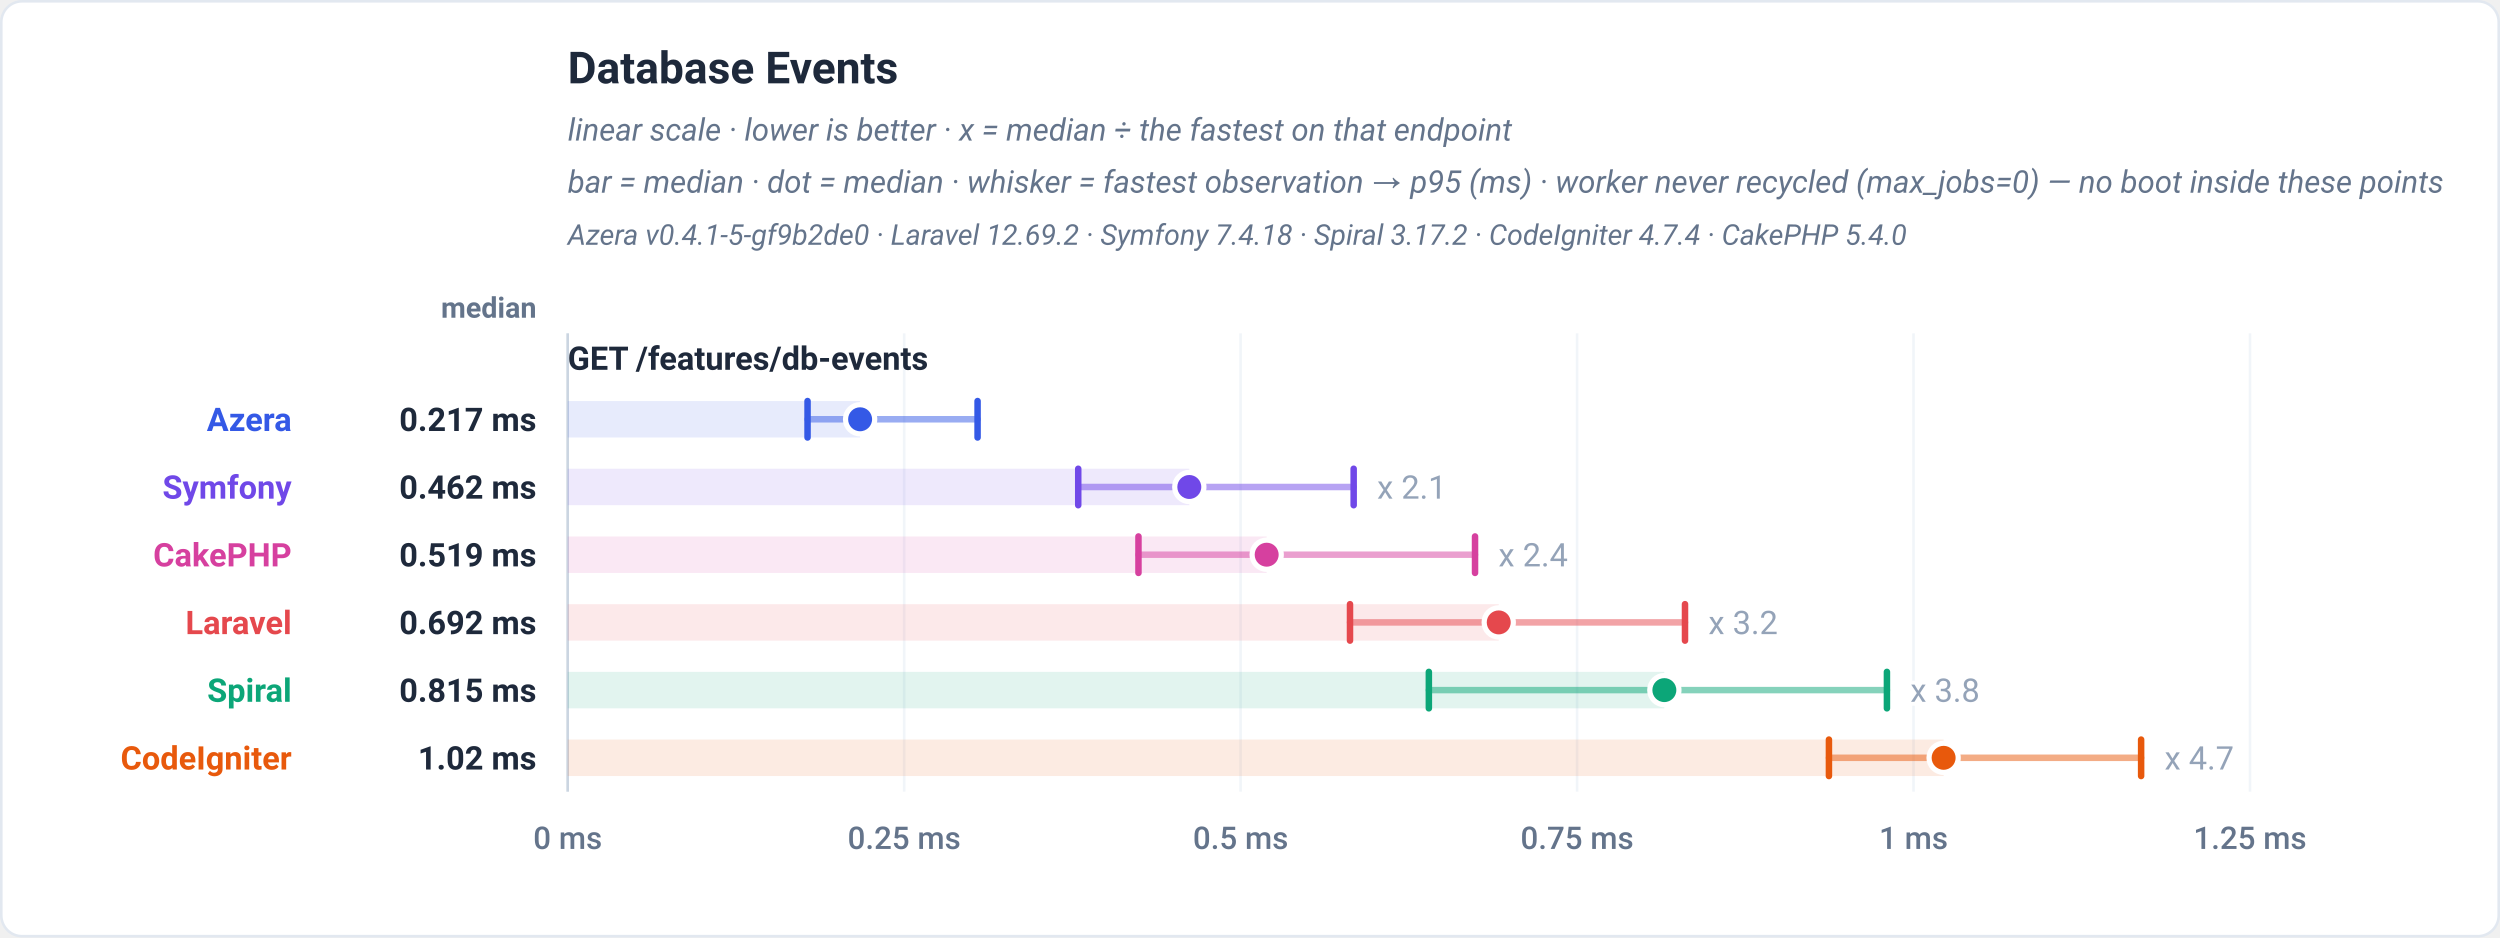
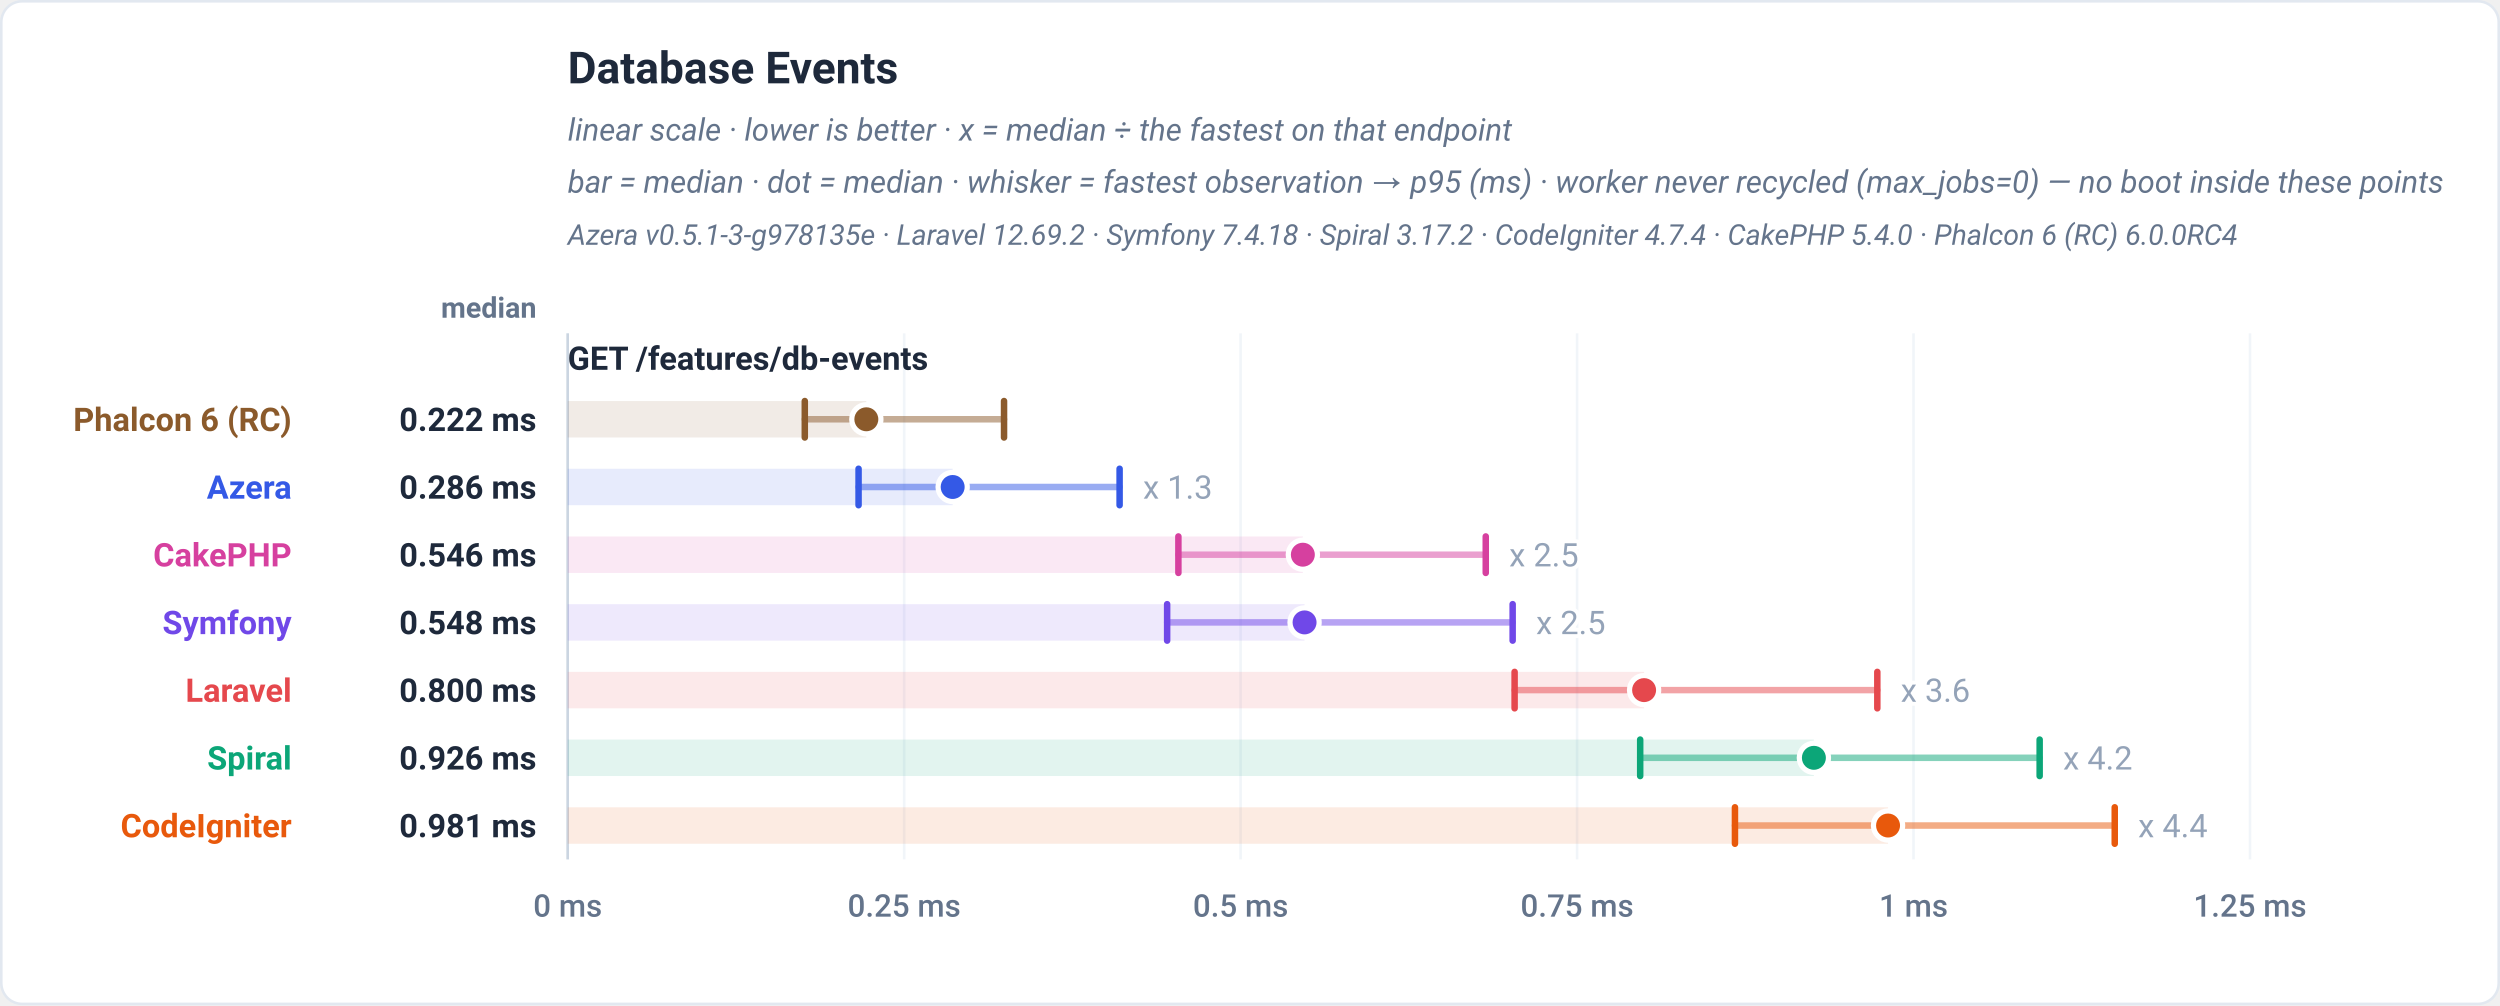
- <svg xmlns="http://www.w3.org/2000/svg" viewBox="0 0 960 360" width="960" height="360" role="img" font-family="-apple-system,BlinkMacSystemFont,'Segoe UI',Roboto,Helvetica,Arial,sans-serif">
-   <rect x="0.5" y="0.5" width="959" height="359" rx="8" fill="#ffffff" stroke="#e2e8f0" />
+ <svg xmlns="http://www.w3.org/2000/svg" viewBox="0 0 960 386" width="960" height="386" role="img" font-family="-apple-system,BlinkMacSystemFont,'Segoe UI',Roboto,Helvetica,Arial,sans-serif">
+   <rect x="0.5" y="0.5" width="959" height="385" rx="8" fill="#ffffff" stroke="#e2e8f0" />
  <text x="218" y="32" font-family="-apple-system,BlinkMacSystemFont,'Segoe UI',Roboto,Helvetica,Arial,sans-serif" font-size="17" font-weight="700" fill="#1e293b" text-anchor="start">Database Events</text>
  <text x="218" y="54" font-family="-apple-system,BlinkMacSystemFont,'Segoe UI',Roboto,Helvetica,Arial,sans-serif" font-size="12" font-weight="400" fill="#64748b" text-anchor="start" font-style="italic">linear scale · lower is better · x = median ÷ the fastest on that endpoint</text>
  <text x="218" y="74" font-family="-apple-system,BlinkMacSystemFont,'Segoe UI',Roboto,Helvetica,Arial,sans-serif" font-size="12" font-weight="400" fill="#64748b" text-anchor="start" font-style="italic">bar = median · dot = median · whisker = fastest observation → p95 (ms) · worker never recycled (max_jobs=0) — no boot inside these points</text>
-   <text x="218" y="94" font-family="-apple-system,BlinkMacSystemFont,'Segoe UI',Roboto,Helvetica,Arial,sans-serif" font-size="11" font-weight="400" fill="#64748b" text-anchor="start" font-style="italic">Azera v0.4.1-5-gf9b2de0 · Laravel 12.69.2 · Symfony 7.4.18 · Spiral 3.17.2 · CodeIgniter 4.7.4 · CakePHP 5.4.0</text>
+   <text x="218" y="94" font-family="-apple-system,BlinkMacSystemFont,'Segoe UI',Roboto,Helvetica,Arial,sans-serif" font-size="11" font-weight="400" fill="#64748b" text-anchor="start" font-style="italic">Azera v0.5.1-3-g978135e · Laravel 12.69.2 · Symfony 7.4.18 · Spiral 3.17.2 · CodeIgniter 4.7.4 · CakePHP 5.4.0 · Phalcon 6 (RC) 6.0.0RC4</text>
  <text x="206" y="122" font-family="-apple-system,BlinkMacSystemFont,'Segoe UI',Roboto,Helvetica,Arial,sans-serif" font-size="11" font-weight="600" fill="#64748b" text-anchor="end">median</text>
-   <line x1="218" y1="128" x2="218" y2="304" stroke="#f1f5f9" stroke-width="1" />
-   <text x="218" y="326" font-family="-apple-system,BlinkMacSystemFont,'Segoe UI',Roboto,Helvetica,Arial,sans-serif" font-size="12" font-weight="500" fill="#64748b" text-anchor="middle">0 ms</text>
-   <line x1="347.2" y1="128" x2="347.2" y2="304" stroke="#f1f5f9" stroke-width="1" />
-   <text x="347.2" y="326" font-family="-apple-system,BlinkMacSystemFont,'Segoe UI',Roboto,Helvetica,Arial,sans-serif" font-size="12" font-weight="500" fill="#64748b" text-anchor="middle">0.25 ms</text>
-   <line x1="476.4" y1="128" x2="476.4" y2="304" stroke="#f1f5f9" stroke-width="1" />
-   <text x="476.4" y="326" font-family="-apple-system,BlinkMacSystemFont,'Segoe UI',Roboto,Helvetica,Arial,sans-serif" font-size="12" font-weight="500" fill="#64748b" text-anchor="middle">0.5 ms</text>
-   <line x1="605.6" y1="128" x2="605.6" y2="304" stroke="#f1f5f9" stroke-width="1" />
-   <text x="605.6" y="326" font-family="-apple-system,BlinkMacSystemFont,'Segoe UI',Roboto,Helvetica,Arial,sans-serif" font-size="12" font-weight="500" fill="#64748b" text-anchor="middle">0.75 ms</text>
-   <line x1="734.8" y1="128" x2="734.8" y2="304" stroke="#f1f5f9" stroke-width="1" />
-   <text x="734.8" y="326" font-family="-apple-system,BlinkMacSystemFont,'Segoe UI',Roboto,Helvetica,Arial,sans-serif" font-size="12" font-weight="500" fill="#64748b" text-anchor="middle">1 ms</text>
-   <line x1="864" y1="128" x2="864" y2="304" stroke="#f1f5f9" stroke-width="1" />
-   <text x="864" y="326" font-family="-apple-system,BlinkMacSystemFont,'Segoe UI',Roboto,Helvetica,Arial,sans-serif" font-size="12" font-weight="500" fill="#64748b" text-anchor="middle">1.25 ms</text>
-   <line x1="218" y1="128" x2="218" y2="304" stroke="#cbd5e1" stroke-width="1" />
+   <line x1="218" y1="128" x2="218" y2="330" stroke="#f1f5f9" stroke-width="1" />
+   <text x="218" y="352" font-family="-apple-system,BlinkMacSystemFont,'Segoe UI',Roboto,Helvetica,Arial,sans-serif" font-size="12" font-weight="500" fill="#64748b" text-anchor="middle">0 ms</text>
+   <line x1="347.2" y1="128" x2="347.2" y2="330" stroke="#f1f5f9" stroke-width="1" />
+   <text x="347.2" y="352" font-family="-apple-system,BlinkMacSystemFont,'Segoe UI',Roboto,Helvetica,Arial,sans-serif" font-size="12" font-weight="500" fill="#64748b" text-anchor="middle">0.25 ms</text>
+   <line x1="476.4" y1="128" x2="476.4" y2="330" stroke="#f1f5f9" stroke-width="1" />
+   <text x="476.4" y="352" font-family="-apple-system,BlinkMacSystemFont,'Segoe UI',Roboto,Helvetica,Arial,sans-serif" font-size="12" font-weight="500" fill="#64748b" text-anchor="middle">0.5 ms</text>
+   <line x1="605.6" y1="128" x2="605.6" y2="330" stroke="#f1f5f9" stroke-width="1" />
+   <text x="605.6" y="352" font-family="-apple-system,BlinkMacSystemFont,'Segoe UI',Roboto,Helvetica,Arial,sans-serif" font-size="12" font-weight="500" fill="#64748b" text-anchor="middle">0.75 ms</text>
+   <line x1="734.8" y1="128" x2="734.8" y2="330" stroke="#f1f5f9" stroke-width="1" />
+   <text x="734.8" y="352" font-family="-apple-system,BlinkMacSystemFont,'Segoe UI',Roboto,Helvetica,Arial,sans-serif" font-size="12" font-weight="500" fill="#64748b" text-anchor="middle">1 ms</text>
+   <line x1="864" y1="128" x2="864" y2="330" stroke="#f1f5f9" stroke-width="1" />
+   <text x="864" y="352" font-family="-apple-system,BlinkMacSystemFont,'Segoe UI',Roboto,Helvetica,Arial,sans-serif" font-size="12" font-weight="500" fill="#64748b" text-anchor="middle">1.25 ms</text>
+   <line x1="218" y1="128" x2="218" y2="330" stroke="#cbd5e1" stroke-width="1" />
  <text x="218" y="142" font-family="-apple-system,BlinkMacSystemFont,'Segoe UI',Roboto,Helvetica,Arial,sans-serif" font-size="12.5" font-weight="700" fill="#1e293b" text-anchor="start">GET /features/db-events</text>
-   <rect x="218" y="154" width="112.28" height="14" fill="#3459e6" fill-opacity="0.12" />
-   <line x1="310.1" y1="161" x2="375.39" y2="161" stroke="#3459e6" stroke-width="2.5" stroke-linecap="round" opacity="0.5" />
-   <line x1="310.1" y1="154" x2="310.1" y2="168" stroke="#3459e6" stroke-width="2.5" stroke-linecap="round" />
-   <line x1="375.39" y1="154" x2="375.39" y2="168" stroke="#3459e6" stroke-width="2.5" stroke-linecap="round" />
-   <circle cx="330.28" cy="161" r="5.6" fill="#3459e6" stroke="#ffffff" stroke-width="2" />
-   <text x="112" y="165.5" font-family="-apple-system,BlinkMacSystemFont,'Segoe UI',Roboto,Helvetica,Arial,sans-serif" font-size="12.5" font-weight="700" fill="#3459e6" text-anchor="end">Azera</text>
-   <text x="206" y="165.5" font-family="-apple-system,BlinkMacSystemFont,'Segoe UI',Roboto,Helvetica,Arial,sans-serif" font-size="12.5" font-weight="700" fill="#1e293b" text-anchor="end">0.217 ms</text>
-   <rect x="218" y="180" width="238.69" height="14" fill="#7048e8" fill-opacity="0.12" />
-   <line x1="414.04" y1="187" x2="519.81" y2="187" stroke="#7048e8" stroke-width="2.5" stroke-linecap="round" opacity="0.5" />
-   <line x1="414.04" y1="180" x2="414.04" y2="194" stroke="#7048e8" stroke-width="2.5" stroke-linecap="round" />
-   <line x1="519.81" y1="180" x2="519.81" y2="194" stroke="#7048e8" stroke-width="2.5" stroke-linecap="round" />
-   <circle cx="456.69" cy="187" r="5.6" fill="#7048e8" stroke="#ffffff" stroke-width="2" />
-   <text x="528.81" y="191.5" font-family="-apple-system,BlinkMacSystemFont,'Segoe UI',Roboto,Helvetica,Arial,sans-serif" font-size="12.5" font-weight="400" fill="#94a3b8" text-anchor="start" stroke="#ffffff" stroke-width="3" paint-order="stroke" stroke-linejoin="round">x 2.1</text>
-   <text x="112" y="191.5" font-family="-apple-system,BlinkMacSystemFont,'Segoe UI',Roboto,Helvetica,Arial,sans-serif" font-size="12.5" font-weight="700" fill="#7048e8" text-anchor="end">Symfony</text>
-   <text x="206" y="191.5" font-family="-apple-system,BlinkMacSystemFont,'Segoe UI',Roboto,Helvetica,Arial,sans-serif" font-size="12.5" font-weight="700" fill="#1e293b" text-anchor="end">0.462 ms</text>
-   <rect x="218" y="206" width="268.4" height="14" fill="#d6409f" fill-opacity="0.12" />
-   <line x1="437.17" y1="213" x2="566.41" y2="213" stroke="#d6409f" stroke-width="2.5" stroke-linecap="round" opacity="0.5" />
-   <line x1="437.17" y1="206" x2="437.17" y2="220" stroke="#d6409f" stroke-width="2.5" stroke-linecap="round" />
-   <line x1="566.41" y1="206" x2="566.41" y2="220" stroke="#d6409f" stroke-width="2.5" stroke-linecap="round" />
-   <circle cx="486.4" cy="213" r="5.6" fill="#d6409f" stroke="#ffffff" stroke-width="2" />
-   <text x="575.41" y="217.5" font-family="-apple-system,BlinkMacSystemFont,'Segoe UI',Roboto,Helvetica,Arial,sans-serif" font-size="12.5" font-weight="400" fill="#94a3b8" text-anchor="start" stroke="#ffffff" stroke-width="3" paint-order="stroke" stroke-linejoin="round">x 2.4</text>
+   <rect x="218" y="154" width="114.67" height="14" fill="#8b5a2b" fill-opacity="0.12" />
+   <line x1="309.04" y1="161" x2="385.55" y2="161" stroke="#8b5a2b" stroke-width="2.5" stroke-linecap="round" opacity="0.5" />
+   <line x1="309.04" y1="154" x2="309.04" y2="168" stroke="#8b5a2b" stroke-width="2.5" stroke-linecap="round" />
+   <line x1="385.55" y1="154" x2="385.55" y2="168" stroke="#8b5a2b" stroke-width="2.5" stroke-linecap="round" />
+   <circle cx="332.67" cy="161" r="5.6" fill="#8b5a2b" stroke="#ffffff" stroke-width="2" />
+   <text x="112" y="165.5" font-family="-apple-system,BlinkMacSystemFont,'Segoe UI',Roboto,Helvetica,Arial,sans-serif" font-size="12.5" font-weight="700" fill="#8b5a2b" text-anchor="end">Phalcon 6 (RC)</text>
+   <text x="206" y="165.5" font-family="-apple-system,BlinkMacSystemFont,'Segoe UI',Roboto,Helvetica,Arial,sans-serif" font-size="12.5" font-weight="700" fill="#1e293b" text-anchor="end">0.222 ms</text>
+   <rect x="218" y="180" width="147.82" height="14" fill="#3459e6" fill-opacity="0.12" />
+   <line x1="329.69" y1="187" x2="429.93" y2="187" stroke="#3459e6" stroke-width="2.5" stroke-linecap="round" opacity="0.5" />
+   <line x1="329.69" y1="180" x2="329.69" y2="194" stroke="#3459e6" stroke-width="2.5" stroke-linecap="round" />
+   <line x1="429.93" y1="180" x2="429.93" y2="194" stroke="#3459e6" stroke-width="2.5" stroke-linecap="round" />
+   <circle cx="365.82" cy="187" r="5.6" fill="#3459e6" stroke="#ffffff" stroke-width="2" />
+   <text x="438.93" y="191.5" font-family="-apple-system,BlinkMacSystemFont,'Segoe UI',Roboto,Helvetica,Arial,sans-serif" font-size="12.5" font-weight="400" fill="#94a3b8" text-anchor="start" stroke="#ffffff" stroke-width="3" paint-order="stroke" stroke-linejoin="round">x 1.3</text>
+   <text x="112" y="191.5" font-family="-apple-system,BlinkMacSystemFont,'Segoe UI',Roboto,Helvetica,Arial,sans-serif" font-size="12.5" font-weight="700" fill="#3459e6" text-anchor="end">Azera</text>
+   <text x="206" y="191.5" font-family="-apple-system,BlinkMacSystemFont,'Segoe UI',Roboto,Helvetica,Arial,sans-serif" font-size="12.5" font-weight="700" fill="#1e293b" text-anchor="end">0.286 ms</text>
+   <rect x="218" y="206" width="282.29" height="14" fill="#d6409f" fill-opacity="0.12" />
+   <line x1="452.5" y1="213" x2="570.53" y2="213" stroke="#d6409f" stroke-width="2.5" stroke-linecap="round" opacity="0.5" />
+   <line x1="452.5" y1="206" x2="452.5" y2="220" stroke="#d6409f" stroke-width="2.5" stroke-linecap="round" />
+   <line x1="570.53" y1="206" x2="570.53" y2="220" stroke="#d6409f" stroke-width="2.5" stroke-linecap="round" />
+   <circle cx="500.29" cy="213" r="5.6" fill="#d6409f" stroke="#ffffff" stroke-width="2" />
+   <text x="579.53" y="217.5" font-family="-apple-system,BlinkMacSystemFont,'Segoe UI',Roboto,Helvetica,Arial,sans-serif" font-size="12.5" font-weight="400" fill="#94a3b8" text-anchor="start" stroke="#ffffff" stroke-width="3" paint-order="stroke" stroke-linejoin="round">x 2.5</text>
  <text x="112" y="217.5" font-family="-apple-system,BlinkMacSystemFont,'Segoe UI',Roboto,Helvetica,Arial,sans-serif" font-size="12.5" font-weight="700" fill="#d6409f" text-anchor="end">CakePHP</text>
-   <text x="206" y="217.5" font-family="-apple-system,BlinkMacSystemFont,'Segoe UI',Roboto,Helvetica,Arial,sans-serif" font-size="12.5" font-weight="700" fill="#1e293b" text-anchor="end">0.519 ms</text>
-   <rect x="218" y="232" width="357.51" height="14" fill="#e5484d" fill-opacity="0.12" />
-   <line x1="518.4" y1="239" x2="647.04" y2="239" stroke="#e5484d" stroke-width="2.5" stroke-linecap="round" opacity="0.5" />
-   <line x1="518.4" y1="232" x2="518.4" y2="246" stroke="#e5484d" stroke-width="2.5" stroke-linecap="round" />
-   <line x1="647.04" y1="232" x2="647.04" y2="246" stroke="#e5484d" stroke-width="2.5" stroke-linecap="round" />
-   <circle cx="575.51" cy="239" r="5.6" fill="#e5484d" stroke="#ffffff" stroke-width="2" />
-   <text x="656.04" y="243.5" font-family="-apple-system,BlinkMacSystemFont,'Segoe UI',Roboto,Helvetica,Arial,sans-serif" font-size="12.5" font-weight="400" fill="#94a3b8" text-anchor="start" stroke="#ffffff" stroke-width="3" paint-order="stroke" stroke-linejoin="round">x 3.2</text>
-   <text x="112" y="243.5" font-family="-apple-system,BlinkMacSystemFont,'Segoe UI',Roboto,Helvetica,Arial,sans-serif" font-size="12.5" font-weight="700" fill="#e5484d" text-anchor="end">Laravel</text>
-   <text x="206" y="243.5" font-family="-apple-system,BlinkMacSystemFont,'Segoe UI',Roboto,Helvetica,Arial,sans-serif" font-size="12.5" font-weight="700" fill="#1e293b" text-anchor="end">0.692 ms</text>
-   <rect x="218" y="258" width="421.11" height="14" fill="#0ca678" fill-opacity="0.12" />
-   <line x1="548.68" y1="265" x2="724.58" y2="265" stroke="#0ca678" stroke-width="2.5" stroke-linecap="round" opacity="0.5" />
-   <line x1="548.68" y1="258" x2="548.68" y2="272" stroke="#0ca678" stroke-width="2.5" stroke-linecap="round" />
-   <line x1="724.58" y1="258" x2="724.58" y2="272" stroke="#0ca678" stroke-width="2.5" stroke-linecap="round" />
-   <circle cx="639.11" cy="265" r="5.6" fill="#0ca678" stroke="#ffffff" stroke-width="2" />
-   <text x="733.58" y="269.5" font-family="-apple-system,BlinkMacSystemFont,'Segoe UI',Roboto,Helvetica,Arial,sans-serif" font-size="12.5" font-weight="400" fill="#94a3b8" text-anchor="start" stroke="#ffffff" stroke-width="3" paint-order="stroke" stroke-linejoin="round">x 3.8</text>
-   <text x="112" y="269.5" font-family="-apple-system,BlinkMacSystemFont,'Segoe UI',Roboto,Helvetica,Arial,sans-serif" font-size="12.5" font-weight="700" fill="#0ca678" text-anchor="end">Spiral</text>
-   <text x="206" y="269.5" font-family="-apple-system,BlinkMacSystemFont,'Segoe UI',Roboto,Helvetica,Arial,sans-serif" font-size="12.5" font-weight="700" fill="#1e293b" text-anchor="end">0.815 ms</text>
-   <rect x="218" y="284" width="528.35" height="14" fill="#e8590c" fill-opacity="0.12" />
-   <line x1="702.31" y1="291" x2="822.19" y2="291" stroke="#e8590c" stroke-width="2.5" stroke-linecap="round" opacity="0.5" />
-   <line x1="702.31" y1="284" x2="702.31" y2="298" stroke="#e8590c" stroke-width="2.5" stroke-linecap="round" />
-   <line x1="822.19" y1="284" x2="822.19" y2="298" stroke="#e8590c" stroke-width="2.5" stroke-linecap="round" />
-   <circle cx="746.35" cy="291" r="5.6" fill="#e8590c" stroke="#ffffff" stroke-width="2" />
-   <text x="831.19" y="295.5" font-family="-apple-system,BlinkMacSystemFont,'Segoe UI',Roboto,Helvetica,Arial,sans-serif" font-size="12.5" font-weight="400" fill="#94a3b8" text-anchor="start" stroke="#ffffff" stroke-width="3" paint-order="stroke" stroke-linejoin="round">x 4.7</text>
-   <text x="112" y="295.5" font-family="-apple-system,BlinkMacSystemFont,'Segoe UI',Roboto,Helvetica,Arial,sans-serif" font-size="12.5" font-weight="700" fill="#e8590c" text-anchor="end">CodeIgniter</text>
-   <text x="206" y="295.5" font-family="-apple-system,BlinkMacSystemFont,'Segoe UI',Roboto,Helvetica,Arial,sans-serif" font-size="12.5" font-weight="700" fill="#1e293b" text-anchor="end">1.02 ms</text>
+   <text x="206" y="217.5" font-family="-apple-system,BlinkMacSystemFont,'Segoe UI',Roboto,Helvetica,Arial,sans-serif" font-size="12.5" font-weight="700" fill="#1e293b" text-anchor="end">0.546 ms</text>
+   <rect x="218" y="232" width="282.95" height="14" fill="#7048e8" fill-opacity="0.12" />
+   <line x1="448.18" y1="239" x2="580.86" y2="239" stroke="#7048e8" stroke-width="2.5" stroke-linecap="round" opacity="0.5" />
+   <line x1="448.18" y1="232" x2="448.18" y2="246" stroke="#7048e8" stroke-width="2.5" stroke-linecap="round" />
+   <line x1="580.86" y1="232" x2="580.86" y2="246" stroke="#7048e8" stroke-width="2.5" stroke-linecap="round" />
+   <circle cx="500.95" cy="239" r="5.6" fill="#7048e8" stroke="#ffffff" stroke-width="2" />
+   <text x="589.86" y="243.5" font-family="-apple-system,BlinkMacSystemFont,'Segoe UI',Roboto,Helvetica,Arial,sans-serif" font-size="12.5" font-weight="400" fill="#94a3b8" text-anchor="start" stroke="#ffffff" stroke-width="3" paint-order="stroke" stroke-linejoin="round">x 2.5</text>
+   <text x="112" y="243.5" font-family="-apple-system,BlinkMacSystemFont,'Segoe UI',Roboto,Helvetica,Arial,sans-serif" font-size="12.5" font-weight="700" fill="#7048e8" text-anchor="end">Symfony</text>
+   <text x="206" y="243.5" font-family="-apple-system,BlinkMacSystemFont,'Segoe UI',Roboto,Helvetica,Arial,sans-serif" font-size="12.5" font-weight="700" fill="#1e293b" text-anchor="end">0.548 ms</text>
+   <rect x="218" y="258" width="413.33" height="14" fill="#e5484d" fill-opacity="0.12" />
+   <line x1="581.61" y1="265" x2="720.89" y2="265" stroke="#e5484d" stroke-width="2.5" stroke-linecap="round" opacity="0.5" />
+   <line x1="581.61" y1="258" x2="581.61" y2="272" stroke="#e5484d" stroke-width="2.5" stroke-linecap="round" />
+   <line x1="720.89" y1="258" x2="720.89" y2="272" stroke="#e5484d" stroke-width="2.5" stroke-linecap="round" />
+   <circle cx="631.33" cy="265" r="5.6" fill="#e5484d" stroke="#ffffff" stroke-width="2" />
+   <text x="729.89" y="269.5" font-family="-apple-system,BlinkMacSystemFont,'Segoe UI',Roboto,Helvetica,Arial,sans-serif" font-size="12.5" font-weight="400" fill="#94a3b8" text-anchor="start" stroke="#ffffff" stroke-width="3" paint-order="stroke" stroke-linejoin="round">x 3.6</text>
+   <text x="112" y="269.5" font-family="-apple-system,BlinkMacSystemFont,'Segoe UI',Roboto,Helvetica,Arial,sans-serif" font-size="12.5" font-weight="700" fill="#e5484d" text-anchor="end">Laravel</text>
+   <text x="206" y="269.5" font-family="-apple-system,BlinkMacSystemFont,'Segoe UI',Roboto,Helvetica,Arial,sans-serif" font-size="12.5" font-weight="700" fill="#1e293b" text-anchor="end">0.800 ms</text>
+   <rect x="218" y="284" width="478.53" height="14" fill="#0ca678" fill-opacity="0.12" />
+   <line x1="629.83" y1="291" x2="783.23" y2="291" stroke="#0ca678" stroke-width="2.5" stroke-linecap="round" opacity="0.5" />
+   <line x1="629.83" y1="284" x2="629.83" y2="298" stroke="#0ca678" stroke-width="2.5" stroke-linecap="round" />
+   <line x1="783.23" y1="284" x2="783.23" y2="298" stroke="#0ca678" stroke-width="2.5" stroke-linecap="round" />
+   <circle cx="696.53" cy="291" r="5.6" fill="#0ca678" stroke="#ffffff" stroke-width="2" />
+   <text x="792.23" y="295.5" font-family="-apple-system,BlinkMacSystemFont,'Segoe UI',Roboto,Helvetica,Arial,sans-serif" font-size="12.5" font-weight="400" fill="#94a3b8" text-anchor="start" stroke="#ffffff" stroke-width="3" paint-order="stroke" stroke-linejoin="round">x 4.2</text>
+   <text x="112" y="295.5" font-family="-apple-system,BlinkMacSystemFont,'Segoe UI',Roboto,Helvetica,Arial,sans-serif" font-size="12.5" font-weight="700" fill="#0ca678" text-anchor="end">Spiral</text>
+   <text x="206" y="295.5" font-family="-apple-system,BlinkMacSystemFont,'Segoe UI',Roboto,Helvetica,Arial,sans-serif" font-size="12.5" font-weight="700" fill="#1e293b" text-anchor="end">0.926 ms</text>
+   <rect x="218" y="310" width="507.01" height="14" fill="#e8590c" fill-opacity="0.12" />
+   <line x1="666.22" y1="317" x2="812.06" y2="317" stroke="#e8590c" stroke-width="2.5" stroke-linecap="round" opacity="0.5" />
+   <line x1="666.22" y1="310" x2="666.22" y2="324" stroke="#e8590c" stroke-width="2.5" stroke-linecap="round" />
+   <line x1="812.06" y1="310" x2="812.06" y2="324" stroke="#e8590c" stroke-width="2.5" stroke-linecap="round" />
+   <circle cx="725.01" cy="317" r="5.6" fill="#e8590c" stroke="#ffffff" stroke-width="2" />
+   <text x="821.06" y="321.5" font-family="-apple-system,BlinkMacSystemFont,'Segoe UI',Roboto,Helvetica,Arial,sans-serif" font-size="12.5" font-weight="400" fill="#94a3b8" text-anchor="start" stroke="#ffffff" stroke-width="3" paint-order="stroke" stroke-linejoin="round">x 4.4</text>
+   <text x="112" y="321.5" font-family="-apple-system,BlinkMacSystemFont,'Segoe UI',Roboto,Helvetica,Arial,sans-serif" font-size="12.5" font-weight="700" fill="#e8590c" text-anchor="end">CodeIgniter</text>
+   <text x="206" y="321.5" font-family="-apple-system,BlinkMacSystemFont,'Segoe UI',Roboto,Helvetica,Arial,sans-serif" font-size="12.5" font-weight="700" fill="#1e293b" text-anchor="end">0.981 ms</text>
</svg>
